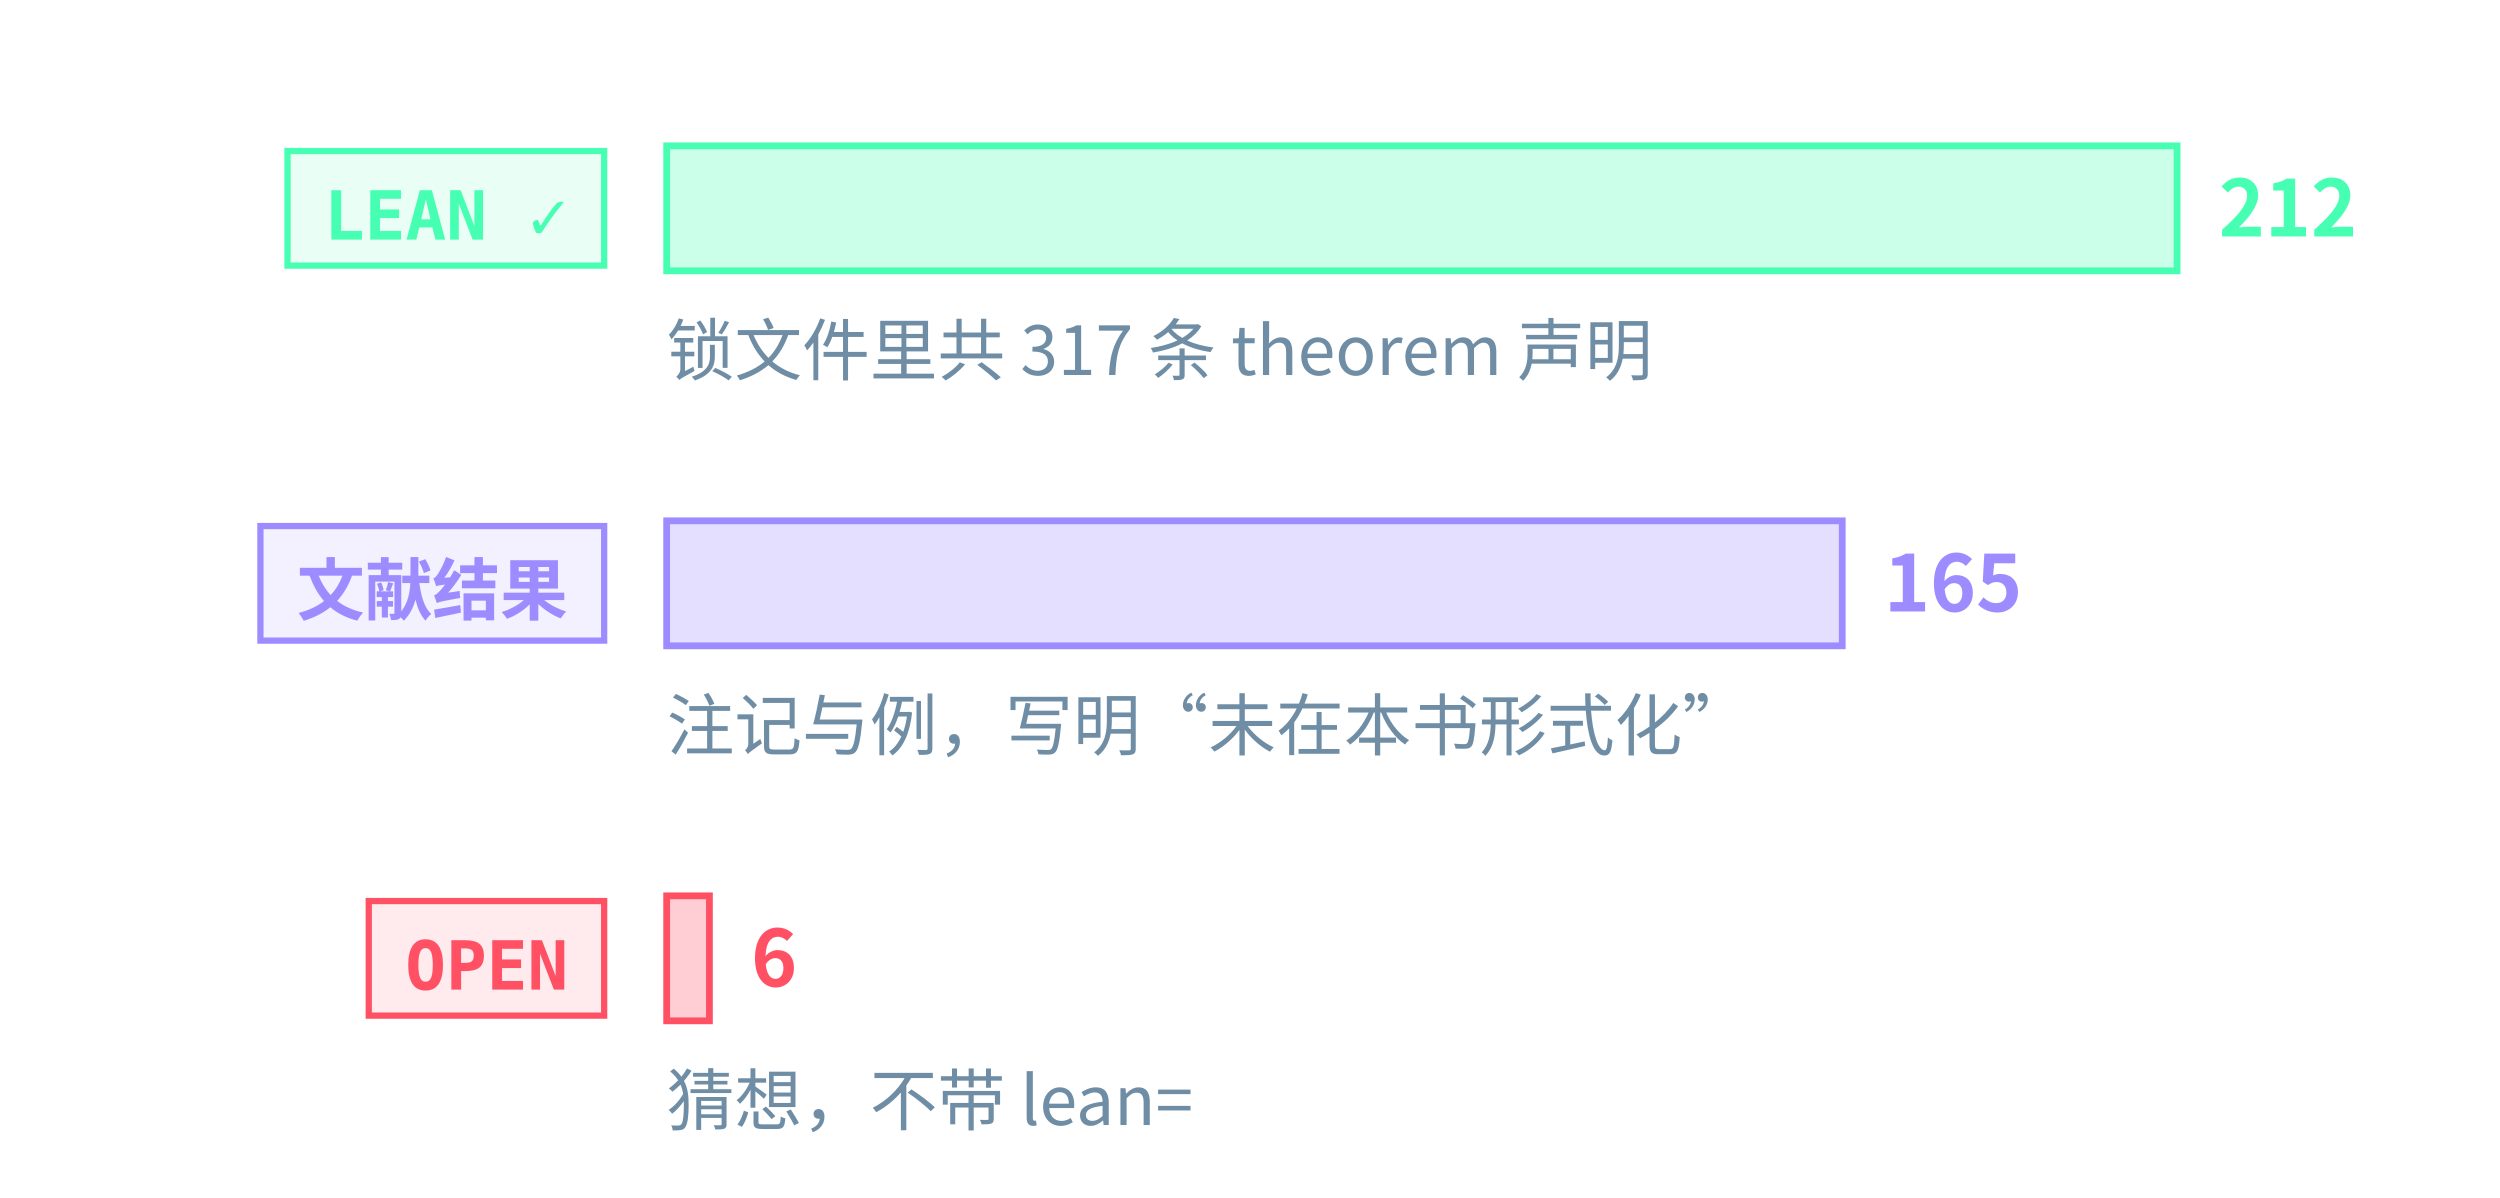
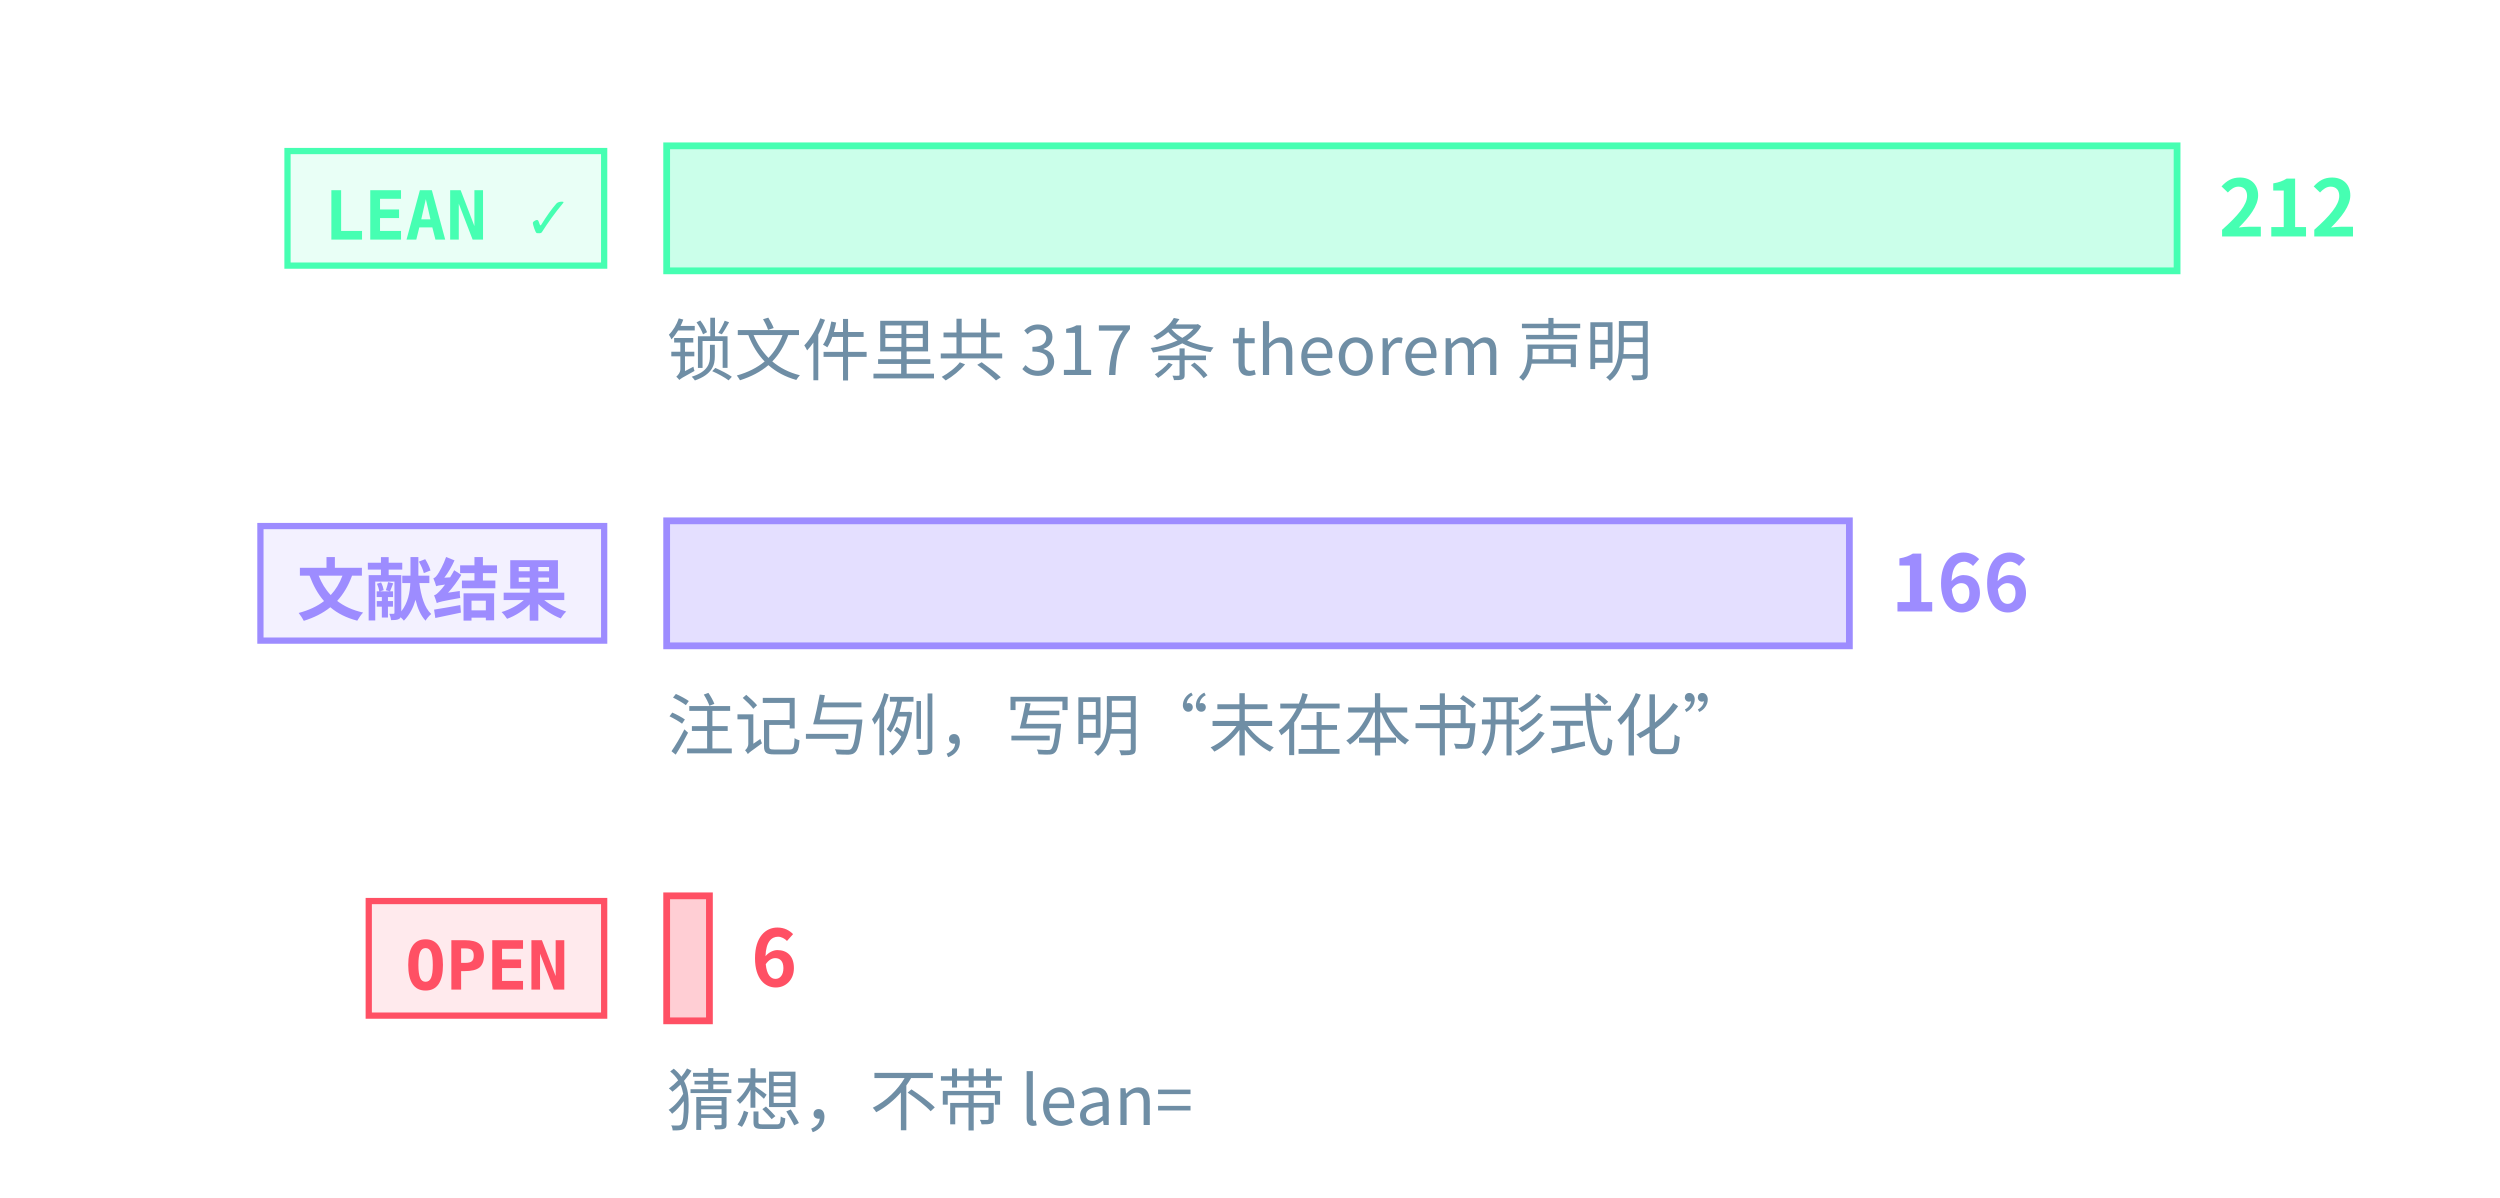
<svg xmlns="http://www.w3.org/2000/svg" class="tr-fig" data-tr-fig="prelude-three-tiers" data-lang="zh" viewBox="0 0 480 230" width="480" height="230" font-family="'Noto Sans SC', 'Noto Sans CJK SC', 'Source Sans 3', 'PingFang SC', 'Microsoft YaHei', system-ui, sans-serif" role="img" aria-label="三条横条，各配一个标签。最上面一条绿色，标签 LEAN ✓，是带 Lean 引用的定理、引理、命题与推论的条数，最长；中间一条紫色，标签“文献结果”，是标明文献结果的注记与例的条数；最下面一条红色，标签 OPEN，是开放猜想的条数，很短。每条横条末端写着条数，绿色一条下面另注锁文件里 theorem 声明的条数。">
  <style>.ts-ink{stroke:#d4efff}.tf-ink{fill:#d4efff}.ts-dim{stroke:#6f8ea5}.tf-dim{fill:#6f8ea5}.ts-faint{stroke:#34506a}.tf-faint{fill:#34506a}.ts-edge{stroke:#143049}.tf-edge{fill:#143049}.ts-hot{stroke:#1f5d7c}.tf-hot{fill:#1f5d7c}.ts-bg{stroke:#03060c}.tf-bg{fill:#03060c}.ts-panel{stroke:#07101b}.tf-panel{fill:#07101b}.ts-sheet{stroke:#050c16}.tf-sheet{fill:#050c16}.ts-cyan{stroke:#19f0ff}.tf-cyan{fill:#19f0ff}.ts-magenta{stroke:#ff2fd0}.tf-magenta{fill:#ff2fd0}.ts-amber{stroke:#ffc83d}.tf-amber{fill:#ffc83d}.ts-violet{stroke:#9d8cff}.tf-violet{fill:#9d8cff}.ts-ok{stroke:#46ffb2}.tf-ok{fill:#46ffb2}.ts-warn{stroke:#ff5064}.tf-warn{fill:#ff5064}.ts-blue{stroke:#2a7bff}.tf-blue{fill:#2a7bff}.ts-orange{stroke:#ff8a3c}.tf-orange{fill:#ff8a3c}.ts-sigma{stroke:#cfe3ff}.tf-sigma{fill:#cfe3ff}</style>
  <rect x="55.2" y="29" width="60.8" height="22" class="ts-ok tf-ok" stroke-width="1.2" fill-opacity="0.12" />
  <text class="tf-ok tr-fig-mono" x="62.2" y="46" font-size="13" font-family="'JetBrains Mono', 'DejaVu Sans Mono', ui-monospace, Menlo, Consolas, monospace" font-weight="600">LEAN ✓</text>
  <rect x="128" y="28" width="290" height="24" class="ts-ok tf-ok" stroke-width="1.3" fill-opacity="0.28" />
  <text class="tf-ok" x="426" y="45.4" font-size="15" font-weight="600">212</text>
  <rect x="50" y="101" width="66" height="22" class="ts-violet tf-violet" stroke-width="1.2" fill-opacity="0.12" />
  <text class="tf-violet tr-fig-mono" x="57" y="118" font-size="13" font-family="'JetBrains Mono', 'DejaVu Sans Mono', ui-monospace, Menlo, Consolas, monospace" font-weight="600">文献结果</text>
-   <rect x="128" y="100" width="225.71" height="24" class="ts-violet tf-violet" stroke-width="1.3" fill-opacity="0.28" />
-   <text class="tf-violet" x="361.71" y="117.4" font-size="15" font-weight="600">165</text>
+   <rect x="128" y="100" width="227.08" height="24" class="ts-violet tf-violet" stroke-width="1.3" fill-opacity="0.28" />
+   <text class="tf-violet" x="363.08" y="117.4" font-size="15" font-weight="600">166</text>
  <rect x="70.8" y="173" width="45.2" height="22" class="ts-warn tf-warn" stroke-width="1.2" fill-opacity="0.12" />
  <text class="tf-warn tr-fig-mono" x="77.8" y="190" font-size="13" font-family="'JetBrains Mono', 'DejaVu Sans Mono', ui-monospace, Menlo, Consolas, monospace" font-weight="600">OPEN</text>
  <rect x="128" y="172" width="8.21" height="24" class="ts-warn tf-warn" stroke-width="1.3" fill-opacity="0.28" />
  <text class="tf-warn" x="144.21" y="189.4" font-size="15" font-weight="600">6</text>
  <text class="tf-dim" x="128" y="72" font-size="13">锁文件里共 317 条 theorem 声明</text>
  <text class="tf-dim" x="128" y="144" font-size="13">注记与例，写明“未在本书形式化”</text>
  <text class="tf-dim" x="128" y="216" font-size="13">猜想，不带 lean=</text>
</svg>
